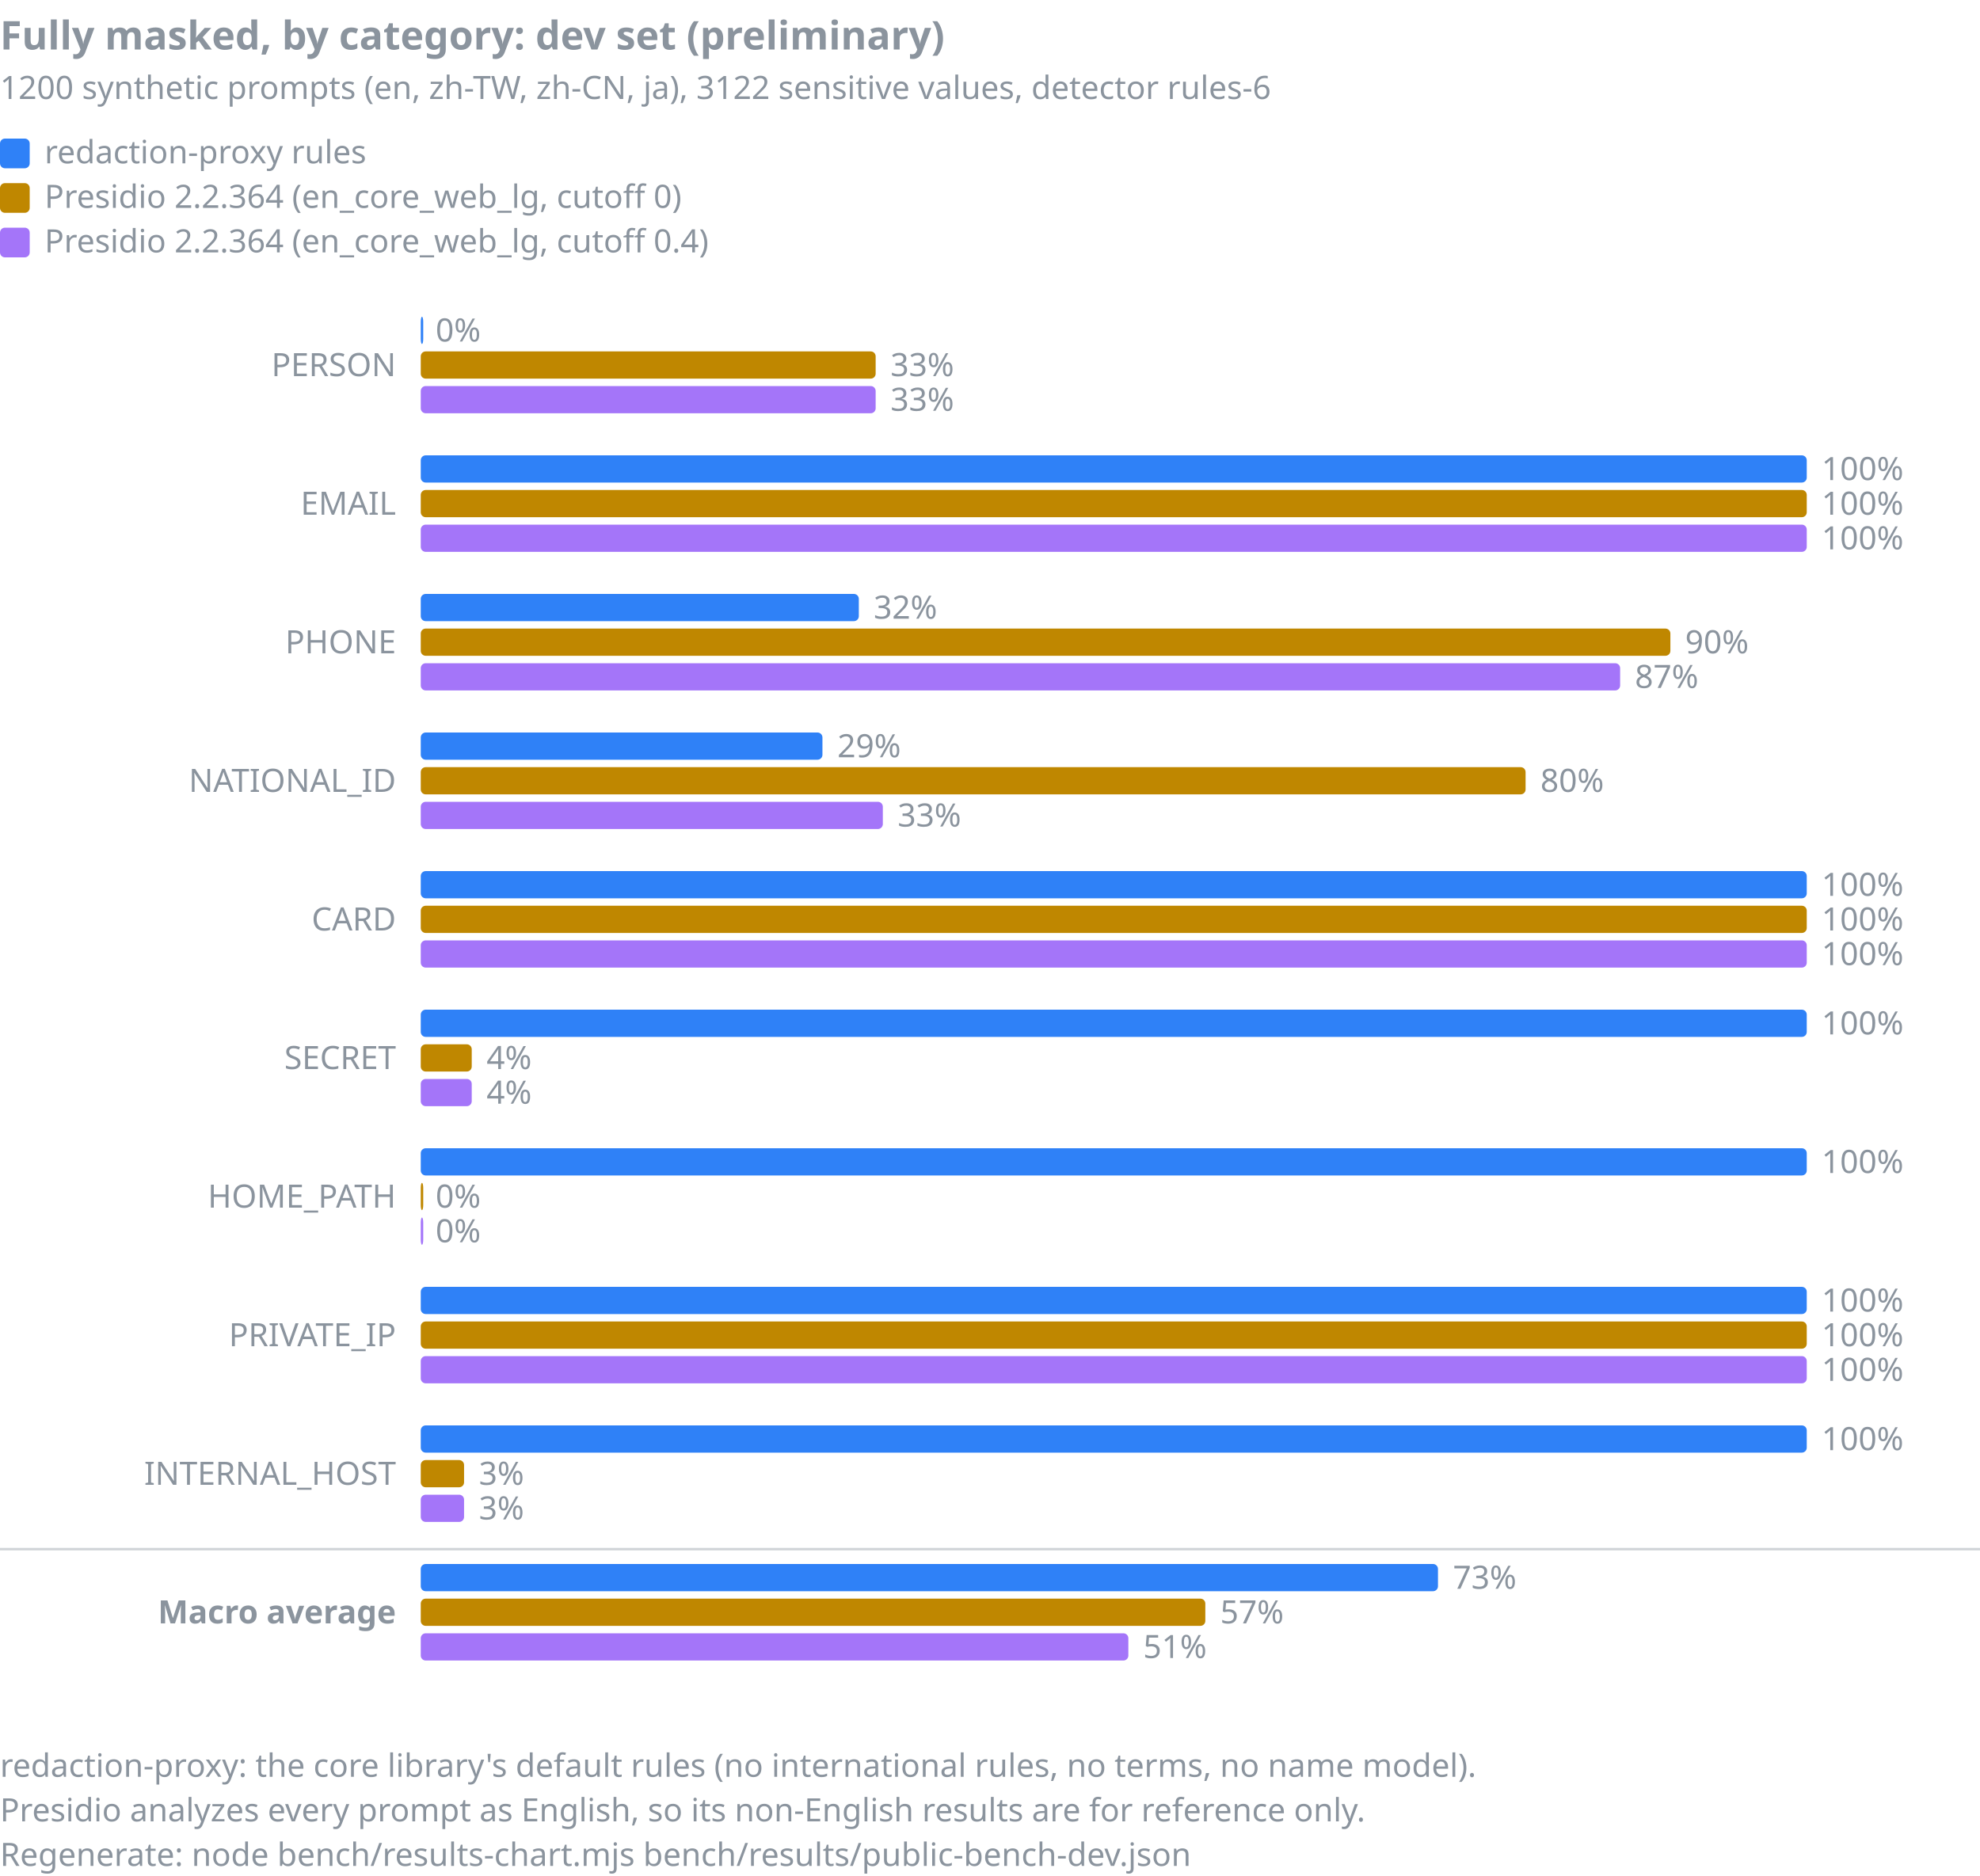
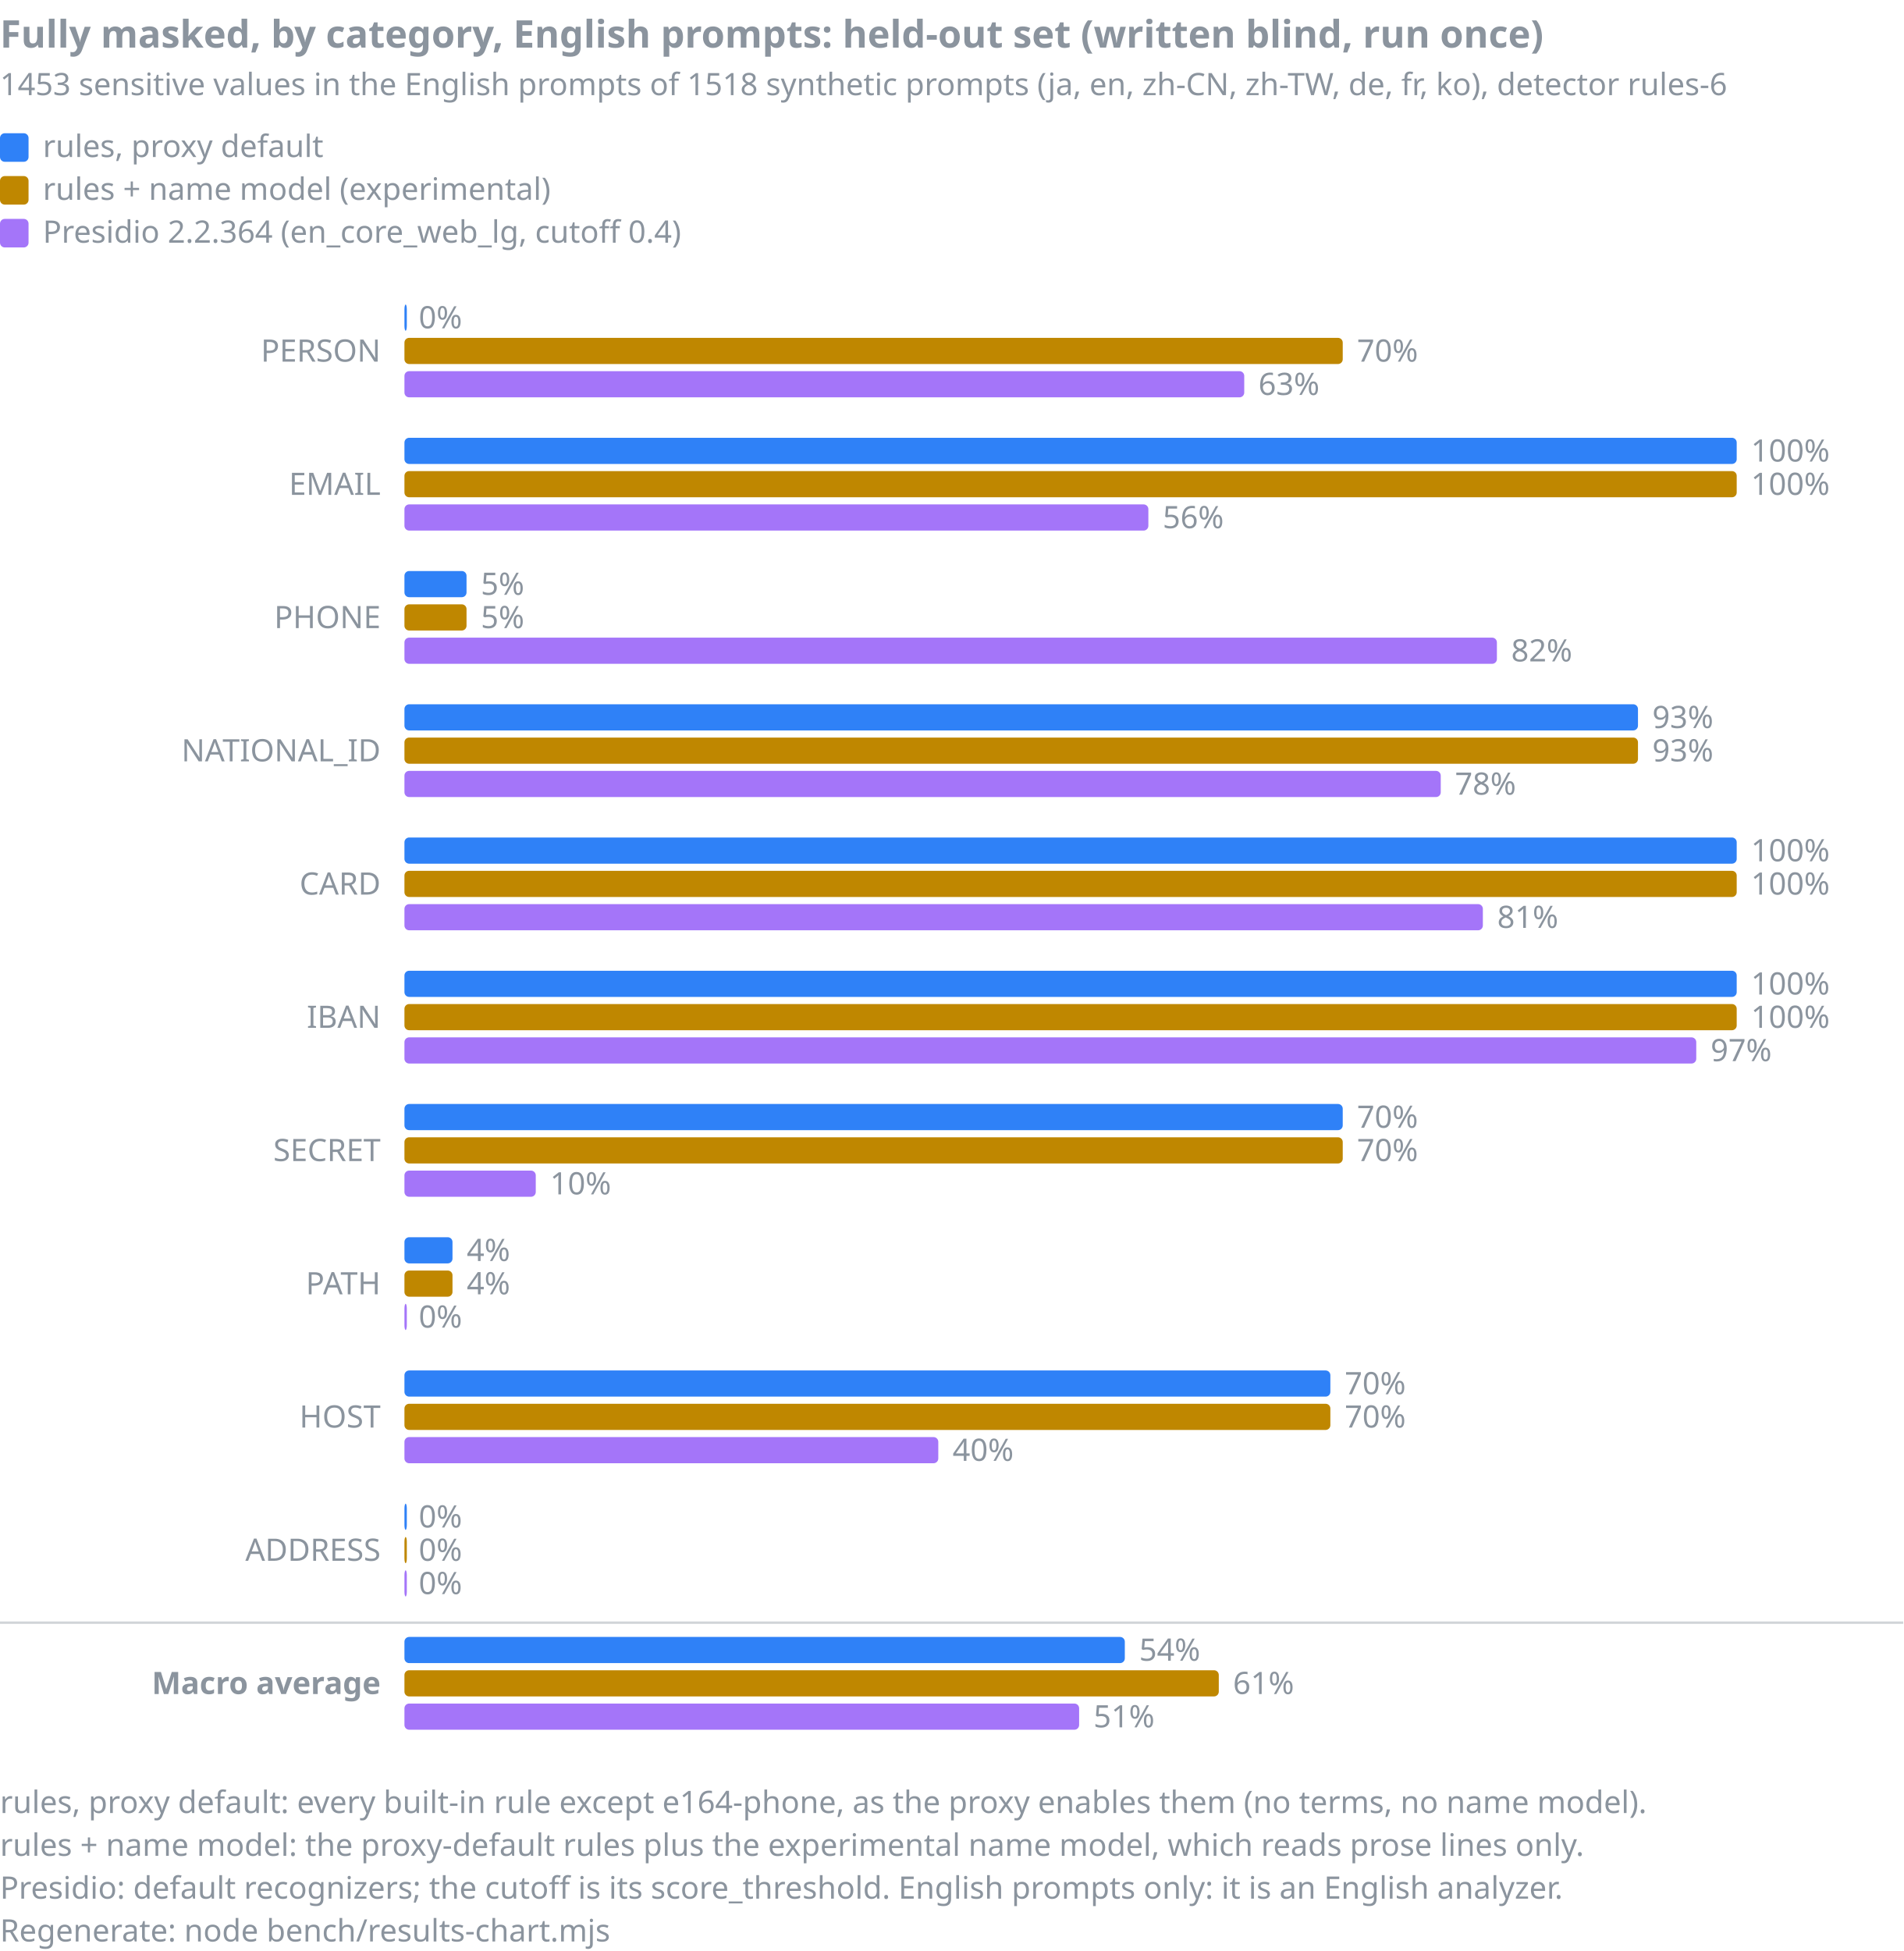
- <svg xmlns="http://www.w3.org/2000/svg" viewBox="0 0 800 758" width="800" height="758" role="img" aria-labelledby="t">
+ <svg xmlns="http://www.w3.org/2000/svg" viewBox="0 0 800 820" width="800" height="820" role="img" aria-labelledby="t">
  <style>text{font-family:-apple-system,BlinkMacSystemFont,"Segoe UI","Noto Sans",Helvetica,Arial,sans-serif;fill:#8b949e;font-size:13px}.h{font-size:16px;font-weight:600}.b{font-weight:600}</style>
-   <text x="0" y="20" class="h">Fully masked, by category: dev set (preliminary)</text>
-   <text x="0" y="40">1200 synthetic prompts (en, zh-TW, zh-CN, ja), 3122 sensitive values, detector rules-6</text>
+   <text x="0" y="20" class="h">Fully masked, by category, English prompts: held-out set (written blind, run once)</text>
+   <text x="0" y="40">1453 sensitive values in the English prompts of 1518 synthetic prompts (ja, en, zh-CN, zh-TW, de, fr, ko), detector rules-6</text>
  <rect x="0" y="56" width="12" height="12" rx="2" fill="#2f81f7" />
-   <text x="18" y="66">redaction-proxy rules</text>
+   <text x="18" y="66">rules, proxy default</text>
  <rect x="0" y="74" width="12" height="12" rx="2" fill="#bf8700" />
-   <text x="18" y="84">Presidio 2.2.364 (en_core_web_lg, cutoff 0)</text>
+   <text x="18" y="84">rules + name model (experimental)</text>
  <rect x="0" y="92" width="12" height="12" rx="2" fill="#a475f9" />
  <text x="18" y="102">Presidio 2.2.364 (en_core_web_lg, cutoff 0.4)</text>
  <text x="160" y="152" text-anchor="end">PERSON</text>
  <rect x="170" y="128" width="1.0" height="11" rx="2" fill="#2f81f7" />
  <text x="176" y="138" font-size="11">0%</text>
-   <rect x="170" y="142" width="183.8" height="11" rx="2" fill="#bf8700" />
-   <text x="359.795" y="152" font-size="11">33%</text>
-   <rect x="170" y="156" width="183.8" height="11" rx="2" fill="#a475f9" />
-   <text x="359.795" y="166" font-size="11">33%</text>
+   <rect x="170" y="142" width="394.4" height="11" rx="2" fill="#bf8700" />
+   <text x="570.366" y="152" font-size="11">70%</text>
+   <rect x="170" y="156" width="353.0" height="11" rx="2" fill="#a475f9" />
+   <text x="528.958" y="166" font-size="11">63%</text>
  <text x="160" y="208" text-anchor="end">EMAIL</text>
  <rect x="170" y="184" width="560.0" height="11" rx="2" fill="#2f81f7" />
  <text x="736" y="194" font-size="11">100%</text>
  <rect x="170" y="198" width="560.0" height="11" rx="2" fill="#bf8700" />
  <text x="736" y="208" font-size="11">100%</text>
-   <rect x="170" y="212" width="560.0" height="11" rx="2" fill="#a475f9" />
-   <text x="736" y="222" font-size="11">100%</text>
+   <rect x="170" y="212" width="312.7" height="11" rx="2" fill="#a475f9" />
+   <text x="488.727" y="222" font-size="11">56%</text>
  <text x="160" y="264" text-anchor="end">PHONE</text>
-   <rect x="170" y="240" width="177.0" height="11" rx="2" fill="#2f81f7" />
-   <text x="352.995" y="250" font-size="11">32%</text>
-   <rect x="170" y="254" width="504.9" height="11" rx="2" fill="#bf8700" />
-   <text x="680.87" y="264" font-size="11">90%</text>
-   <rect x="170" y="268" width="484.6" height="11" rx="2" fill="#a475f9" />
-   <text x="660.56" y="278" font-size="11">87%</text>
+   <rect x="170" y="240" width="26.1" height="11" rx="2" fill="#2f81f7" />
+   <text x="202.133" y="250" font-size="11">5%</text>
+   <rect x="170" y="254" width="26.1" height="11" rx="2" fill="#bf8700" />
+   <text x="202.133" y="264" font-size="11">5%</text>
+   <rect x="170" y="268" width="459.2" height="11" rx="2" fill="#a475f9" />
+   <text x="635.2" y="278" font-size="11">82%</text>
  <text x="160" y="320" text-anchor="end">NATIONAL_ID</text>
-   <rect x="170" y="296" width="162.3" height="11" rx="2" fill="#2f81f7" />
-   <text x="338.319" y="306" font-size="11">29%</text>
-   <rect x="170" y="310" width="446.4" height="11" rx="2" fill="#bf8700" />
-   <text x="622.377" y="320" font-size="11">80%</text>
-   <rect x="170" y="324" width="186.7" height="11" rx="2" fill="#a475f9" />
-   <text x="362.667" y="334" font-size="11">33%</text>
+   <rect x="170" y="296" width="518.5" height="11" rx="2" fill="#2f81f7" />
+   <text x="694.519" y="306" font-size="11">93%</text>
+   <rect x="170" y="310" width="518.5" height="11" rx="2" fill="#bf8700" />
+   <text x="694.519" y="320" font-size="11">93%</text>
+   <rect x="170" y="324" width="435.6" height="11" rx="2" fill="#a475f9" />
+   <text x="611.556" y="334" font-size="11">78%</text>
  <text x="160" y="376" text-anchor="end">CARD</text>
  <rect x="170" y="352" width="560.0" height="11" rx="2" fill="#2f81f7" />
  <text x="736" y="362" font-size="11">100%</text>
  <rect x="170" y="366" width="560.0" height="11" rx="2" fill="#bf8700" />
  <text x="736" y="376" font-size="11">100%</text>
-   <rect x="170" y="380" width="560.0" height="11" rx="2" fill="#a475f9" />
-   <text x="736" y="390" font-size="11">100%</text>
-   <text x="160" y="432" text-anchor="end">SECRET</text>
+   <rect x="170" y="380" width="453.3" height="11" rx="2" fill="#a475f9" />
+   <text x="629.333" y="390" font-size="11">81%</text>
+   <text x="160" y="432" text-anchor="end">IBAN</text>
  <rect x="170" y="408" width="560.0" height="11" rx="2" fill="#2f81f7" />
  <text x="736" y="418" font-size="11">100%</text>
-   <rect x="170" y="422" width="20.6" height="11" rx="2" fill="#bf8700" />
-   <text x="196.58" y="432" font-size="11">4%</text>
-   <rect x="170" y="436" width="20.6" height="11" rx="2" fill="#a475f9" />
-   <text x="196.58" y="446" font-size="11">4%</text>
-   <text x="160" y="488" text-anchor="end">HOME_PATH</text>
-   <rect x="170" y="464" width="560.0" height="11" rx="2" fill="#2f81f7" />
-   <text x="736" y="474" font-size="11">100%</text>
-   <rect x="170" y="478" width="1.0" height="11" rx="2" fill="#bf8700" />
-   <text x="176" y="488" font-size="11">0%</text>
-   <rect x="170" y="492" width="1.0" height="11" rx="2" fill="#a475f9" />
-   <text x="176" y="502" font-size="11">0%</text>
-   <text x="160" y="544" text-anchor="end">PRIVATE_IP</text>
-   <rect x="170" y="520" width="560.0" height="11" rx="2" fill="#2f81f7" />
-   <text x="736" y="530" font-size="11">100%</text>
-   <rect x="170" y="534" width="560.0" height="11" rx="2" fill="#bf8700" />
-   <text x="736" y="544" font-size="11">100%</text>
-   <rect x="170" y="548" width="560.0" height="11" rx="2" fill="#a475f9" />
-   <text x="736" y="558" font-size="11">100%</text>
-   <text x="160" y="600" text-anchor="end">INTERNAL_HOST</text>
-   <rect x="170" y="576" width="560.0" height="11" rx="2" fill="#2f81f7" />
-   <text x="736" y="586" font-size="11">100%</text>
-   <rect x="170" y="590" width="17.5" height="11" rx="2" fill="#bf8700" />
-   <text x="193.5" y="600" font-size="11">3%</text>
-   <rect x="170" y="604" width="17.5" height="11" rx="2" fill="#a475f9" />
-   <text x="193.5" y="614" font-size="11">3%</text>
-   <line x1="0" x2="800" y1="626" y2="626" stroke="#8b949e" stroke-opacity=".4" />
-   <text x="160" y="656" text-anchor="end" class="b">Macro average</text>
-   <rect x="170" y="632" width="411.0" height="11" rx="2" fill="#2f81f7" />
-   <text x="587.035" y="642" font-size="11">73%</text>
-   <rect x="170" y="646" width="317.0" height="11" rx="2" fill="#bf8700" />
-   <text x="493.014" y="656" font-size="11">57%</text>
-   <rect x="170" y="660" width="285.9" height="11" rx="2" fill="#a475f9" />
-   <text x="461.9" y="670" font-size="11">51%</text>
-   <text x="0" y="718">redaction-proxy: the core library's default rules (no international rules, no terms, no name model).</text>
-   <text x="0" y="736">Presidio analyzes every prompt as English, so its non-English results are for reference only.</text>
-   <text x="0" y="754">Regenerate: node bench/results-chart.mjs bench/results/public-bench-dev.json</text>
+   <rect x="170" y="422" width="560.0" height="11" rx="2" fill="#bf8700" />
+   <text x="736" y="432" font-size="11">100%</text>
+   <rect x="170" y="436" width="543.0" height="11" rx="2" fill="#a475f9" />
+   <text x="719.03" y="446" font-size="11">97%</text>
+   <text x="160" y="488" text-anchor="end">SECRET</text>
+   <rect x="170" y="464" width="394.4" height="11" rx="2" fill="#2f81f7" />
+   <text x="570.366" y="474" font-size="11">70%</text>
+   <rect x="170" y="478" width="394.4" height="11" rx="2" fill="#bf8700" />
+   <text x="570.366" y="488" font-size="11">70%</text>
+   <rect x="170" y="492" width="55.2" height="11" rx="2" fill="#a475f9" />
+   <text x="231.211" y="502" font-size="11">10%</text>
+   <text x="160" y="544" text-anchor="end">PATH</text>
+   <rect x="170" y="520" width="20.2" height="11" rx="2" fill="#2f81f7" />
+   <text x="196.18" y="530" font-size="11">4%</text>
+   <rect x="170" y="534" width="20.2" height="11" rx="2" fill="#bf8700" />
+   <text x="196.18" y="544" font-size="11">4%</text>
+   <rect x="170" y="548" width="1.0" height="11" rx="2" fill="#a475f9" />
+   <text x="176" y="558" font-size="11">0%</text>
+   <text x="160" y="600" text-anchor="end">HOST</text>
+   <rect x="170" y="576" width="389.2" height="11" rx="2" fill="#2f81f7" />
+   <text x="565.22" y="586" font-size="11">70%</text>
+   <rect x="170" y="590" width="389.2" height="11" rx="2" fill="#bf8700" />
+   <text x="565.22" y="600" font-size="11">70%</text>
+   <rect x="170" y="604" width="224.4" height="11" rx="2" fill="#a475f9" />
+   <text x="400.397" y="614" font-size="11">40%</text>
+   <text x="160" y="656" text-anchor="end">ADDRESS</text>
+   <rect x="170" y="632" width="1.0" height="11" rx="2" fill="#2f81f7" />
+   <text x="176" y="642" font-size="11">0%</text>
+   <rect x="170" y="646" width="1.0" height="11" rx="2" fill="#bf8700" />
+   <text x="176" y="656" font-size="11">0%</text>
+   <rect x="170" y="660" width="1.0" height="11" rx="2" fill="#a475f9" />
+   <text x="176" y="670" font-size="11">0%</text>
+   <line x1="0" x2="800" y1="682" y2="682" stroke="#8b949e" stroke-opacity=".4" />
+   <text x="160" y="712" text-anchor="end" class="b">Macro average</text>
+   <rect x="170" y="688" width="302.8" height="11" rx="2" fill="#2f81f7" />
+   <text x="478.842" y="698" font-size="11">54%</text>
+   <rect x="170" y="702" width="342.3" height="11" rx="2" fill="#bf8700" />
+   <text x="518.278" y="712" font-size="11">61%</text>
+   <rect x="170" y="716" width="283.6" height="11" rx="2" fill="#a475f9" />
+   <text x="459.641" y="726" font-size="11">51%</text>
+   <text x="0" y="762">rules, proxy default: every built-in rule except e164-phone, as the proxy enables them (no terms, no name model).</text>
+   <text x="0" y="780">rules + name model: the proxy-default rules plus the experimental name model, which reads prose lines only.</text>
+   <text x="0" y="798">Presidio: default recognizers; the cutoff is its score_threshold. English prompts only: it is an English analyzer.</text>
+   <text x="0" y="816">Regenerate: node bench/results-chart.mjs</text>
</svg>
